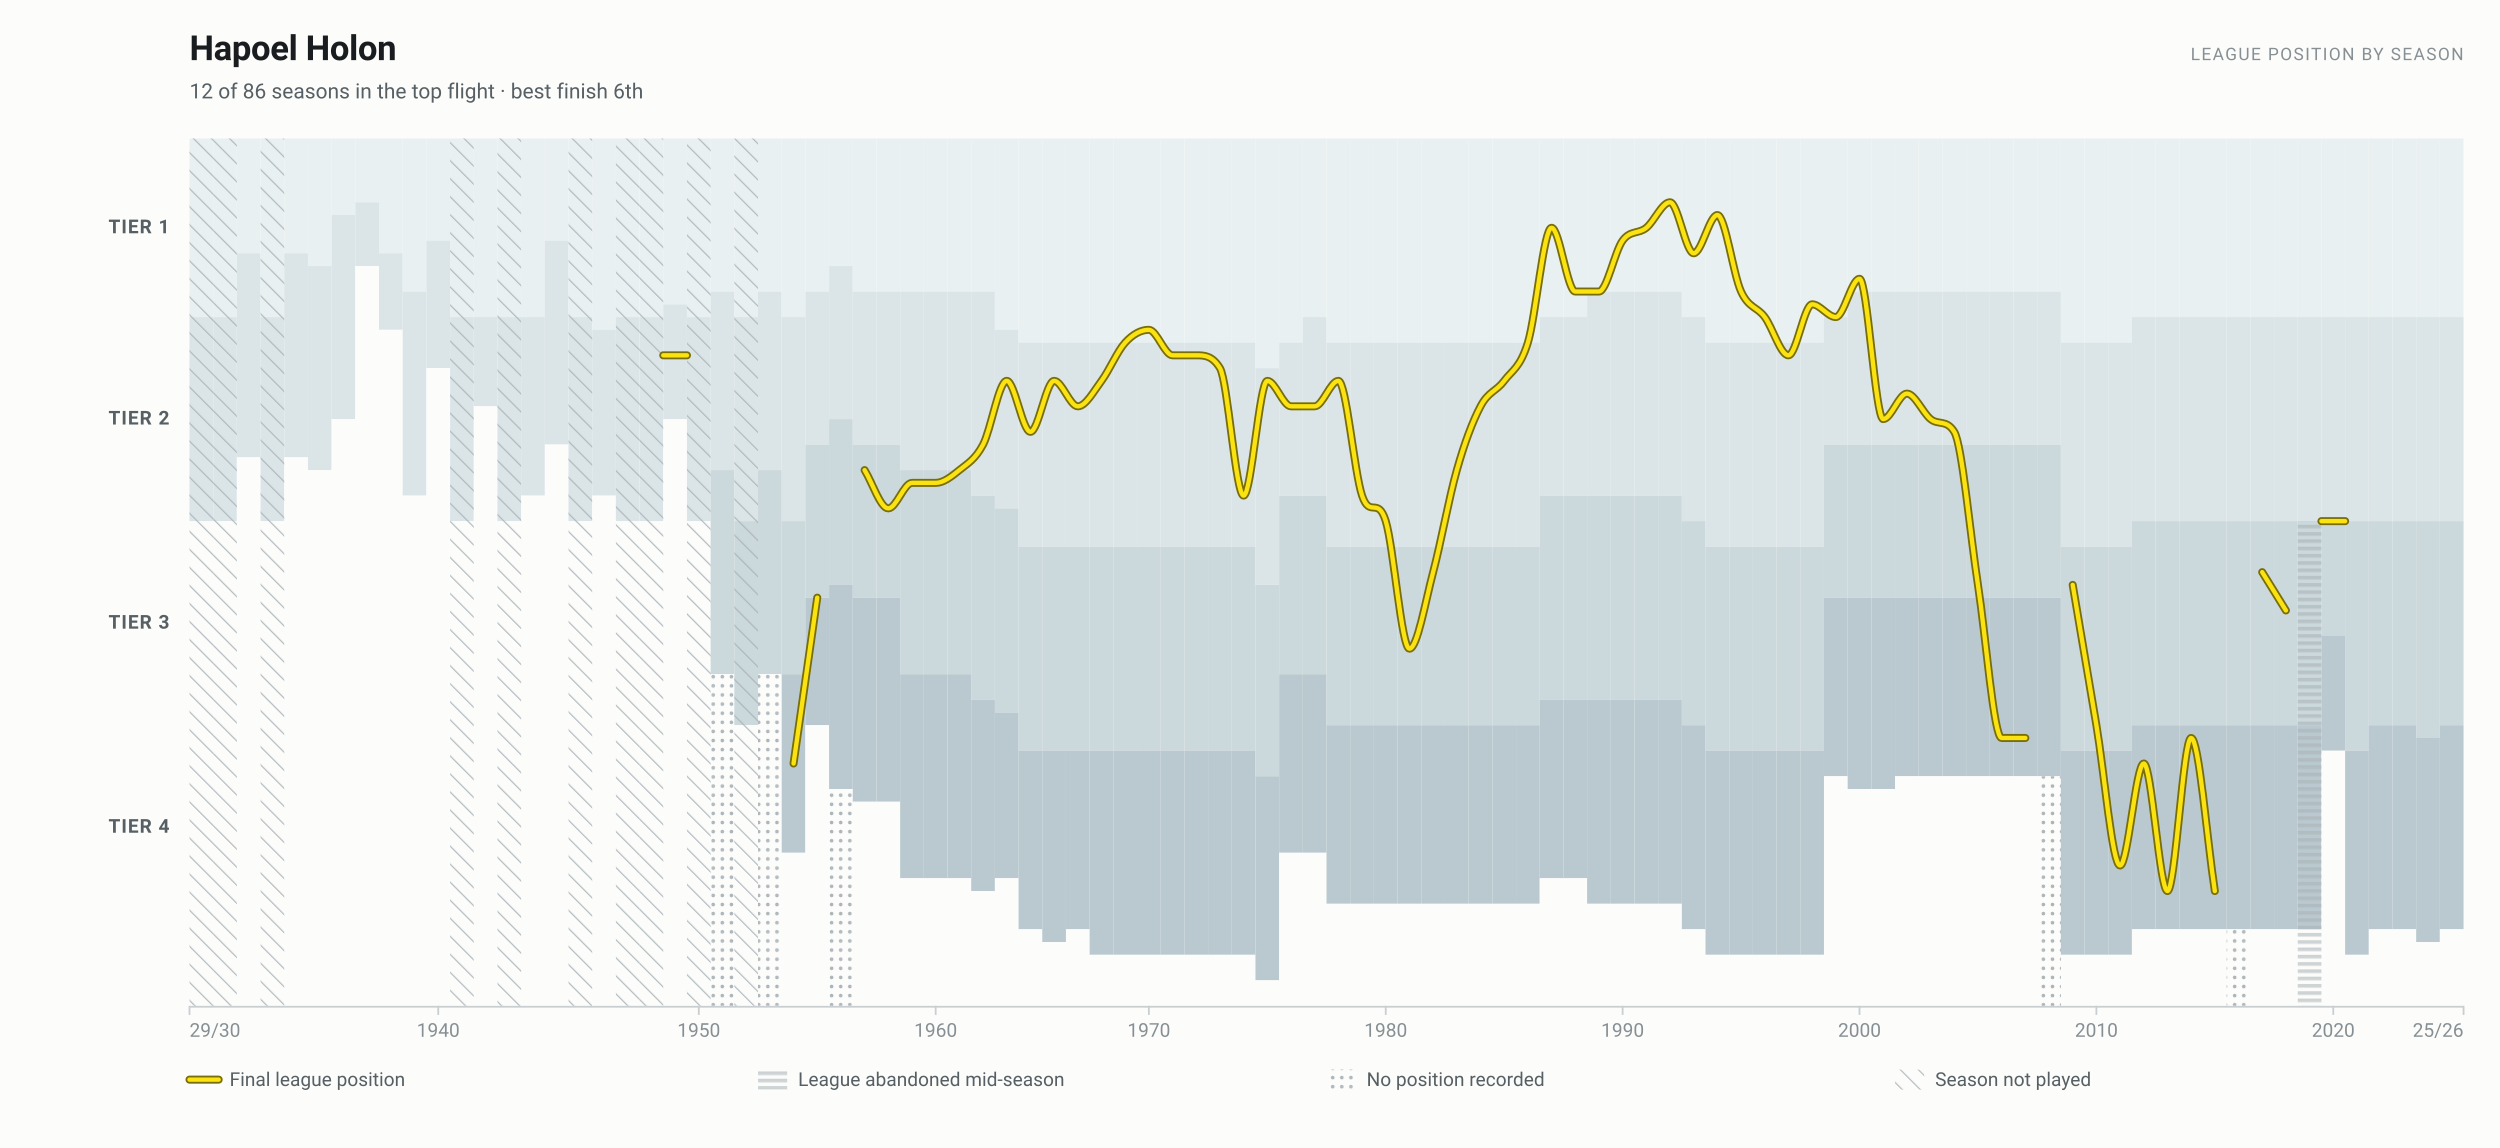
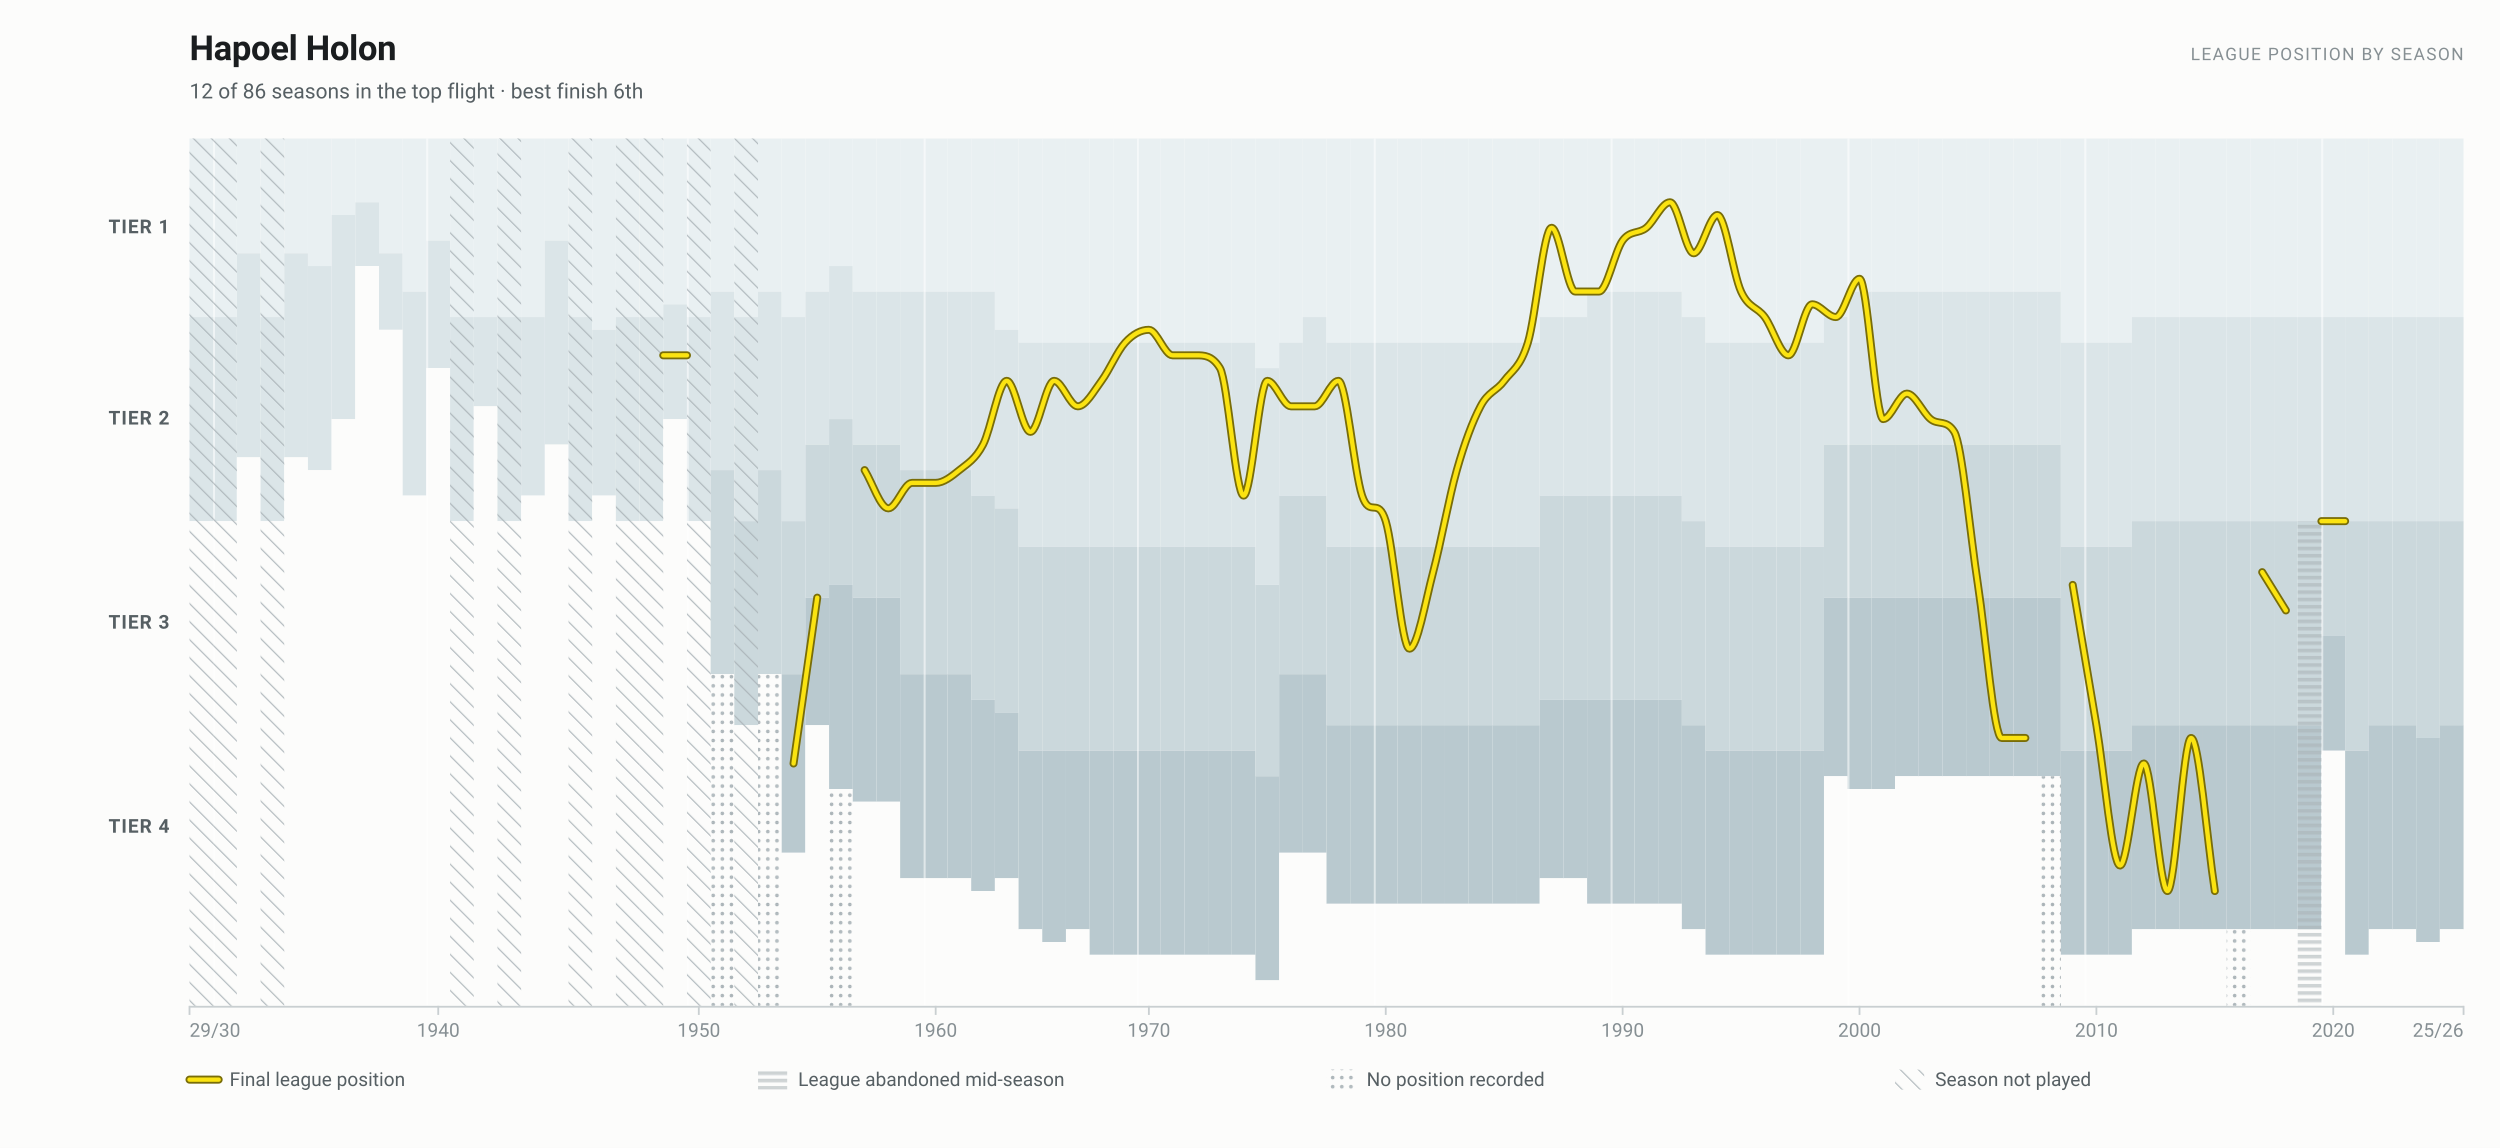
<svg xmlns="http://www.w3.org/2000/svg" width="1372" height="630" viewBox="0 0 1372 630" font-family="ui-sans-serif, -apple-system, 'Segoe UI', Roboto, 'DejaVu Sans', 'Liberation Sans', sans-serif" role="img" aria-label="Hapoel Holon, 1929/1930 – 2025/2026">
  <style>
  .bg{fill:#FCFCFB} .ink{fill:#1A1D1F} .ink2{fill:#565F63}
  .ink3{fill:#868F93} .rule{stroke:#C9CFD1}
  .line,.casing{fill:none;stroke-linecap:round;stroke-linejoin:round}
  .casing{stroke:#796D08;stroke-width:4.4}
  .line{stroke:#FBE311;stroke-width:2.4}
  .champ{fill:#A06A0A}
+   .grid{stroke:#FFFFFF;stroke-opacity:0.55;stroke-width:1;fill:none}
</style>
  <defs>
    <pattern id="notplayed" width="7" height="7" patternUnits="userSpaceOnUse" patternTransform="rotate(-45)">
      <line x1="0" y1="0" x2="0" y2="7" stroke="#A9B2B6" stroke-width="1.4" />
    </pattern>
    <pattern id="uncovered" width="5" height="5" patternUnits="userSpaceOnUse">
      <circle cx="1.4" cy="1.4" r="1" fill="#A9B2B6" />
    </pattern>
    <pattern id="stopped" width="4" height="4" patternUnits="userSpaceOnUse">
      <rect width="4" height="2" fill="#A9B2B6" fill-opacity=".55" />
    </pattern>
    <pattern id="notier" width="4" height="4" patternUnits="userSpaceOnUse">
      <rect width="4" height="4" fill="#FCFCFB" />
    </pattern>
  </defs>
  <rect class="bg" width="1372" height="630" />
  <rect x="104" y="76" width="13" height="98" fill="#E9F0F2" />
  <rect x="104" y="174" width="13" height="112" fill="#DBE5E8" />
  <rect x="104" y="286" width="13" height="266" fill="url(#notier)" />
  <rect x="117" y="76" width="13" height="98" fill="#E9F0F2" />
  <rect x="117" y="174" width="13" height="112" fill="#DBE5E8" />
  <rect x="117" y="286" width="13" height="266" fill="url(#notier)" />
  <rect x="130" y="76" width="13" height="63" fill="#E9F0F2" />
  <rect x="130" y="139" width="13" height="112" fill="#DBE5E8" />
  <rect x="130" y="251" width="13" height="301" fill="url(#notier)" />
  <rect x="143" y="76" width="13" height="98" fill="#E9F0F2" />
  <rect x="143" y="174" width="13" height="112" fill="#DBE5E8" />
  <rect x="143" y="286" width="13" height="266" fill="url(#notier)" />
  <rect x="156" y="76" width="13" height="63" fill="#E9F0F2" />
  <rect x="156" y="139" width="13" height="112" fill="#DBE5E8" />
  <rect x="156" y="251" width="13" height="301" fill="url(#notier)" />
  <rect x="169" y="76" width="13" height="70" fill="#E9F0F2" />
  <rect x="169" y="146" width="13" height="112" fill="#DBE5E8" />
  <rect x="169" y="258" width="13" height="294" fill="url(#notier)" />
  <rect x="182" y="76" width="13" height="42" fill="#E9F0F2" />
  <rect x="182" y="118" width="13" height="112" fill="#DBE5E8" />
  <rect x="182" y="230" width="13" height="322" fill="url(#notier)" />
  <rect x="195" y="76" width="13" height="35" fill="#E9F0F2" />
  <rect x="195" y="111" width="13" height="35" fill="#DBE5E8" />
  <rect x="195" y="146" width="13" height="406" fill="url(#notier)" />
  <rect x="208" y="76" width="13" height="63" fill="#E9F0F2" />
  <rect x="208" y="139" width="13" height="42" fill="#DBE5E8" />
  <rect x="208" y="181" width="13" height="371" fill="url(#notier)" />
  <rect x="221" y="76" width="13" height="84" fill="#E9F0F2" />
  <rect x="221" y="160" width="13" height="112" fill="#DBE5E8" />
  <rect x="221" y="272" width="13" height="280" fill="url(#notier)" />
  <rect x="234" y="76" width="13" height="56" fill="#E9F0F2" />
  <rect x="234" y="132" width="13" height="70" fill="#DBE5E8" />
  <rect x="234" y="202" width="13" height="350" fill="url(#notier)" />
  <rect x="247" y="76" width="13" height="98" fill="#E9F0F2" />
  <rect x="247" y="174" width="13" height="112" fill="#DBE5E8" />
  <rect x="247" y="286" width="13" height="266" fill="url(#notier)" />
  <rect x="260" y="76" width="13" height="98" fill="#E9F0F2" />
  <rect x="260" y="174" width="13" height="49" fill="#DBE5E8" />
  <rect x="260" y="223" width="13" height="329" fill="url(#notier)" />
  <rect x="273" y="76" width="13" height="98" fill="#E9F0F2" />
  <rect x="273" y="174" width="13" height="112" fill="#DBE5E8" />
  <rect x="273" y="286" width="13" height="266" fill="url(#notier)" />
  <rect x="286" y="76" width="13" height="98" fill="#E9F0F2" />
  <rect x="286" y="174" width="13" height="98" fill="#DBE5E8" />
  <rect x="286" y="272" width="13" height="280" fill="url(#notier)" />
  <rect x="299" y="76" width="13" height="56" fill="#E9F0F2" />
  <rect x="299" y="132" width="13" height="112" fill="#DBE5E8" />
  <rect x="299" y="244" width="13" height="308" fill="url(#notier)" />
  <rect x="312" y="76" width="13" height="98" fill="#E9F0F2" />
  <rect x="312" y="174" width="13" height="112" fill="#DBE5E8" />
  <rect x="312" y="286" width="13" height="266" fill="url(#notier)" />
  <rect x="325" y="76" width="13" height="105" fill="#E9F0F2" />
  <rect x="325" y="181" width="13" height="91" fill="#DBE5E8" />
  <rect x="325" y="272" width="13" height="280" fill="url(#notier)" />
  <rect x="338" y="76" width="13" height="98" fill="#E9F0F2" />
  <rect x="338" y="174" width="13" height="112" fill="#DBE5E8" />
  <rect x="338" y="286" width="13" height="266" fill="url(#notier)" />
  <rect x="351" y="76" width="13" height="98" fill="#E9F0F2" />
  <rect x="351" y="174" width="13" height="112" fill="#DBE5E8" />
  <rect x="351" y="286" width="13" height="266" fill="url(#notier)" />
  <rect x="364" y="76" width="13" height="91" fill="#E9F0F2" />
  <rect x="364" y="167" width="13" height="63" fill="#DBE5E8" />
  <rect x="364" y="230" width="13" height="322" fill="url(#notier)" />
  <rect x="377" y="76" width="13" height="98" fill="#E9F0F2" />
  <rect x="377" y="174" width="13" height="112" fill="#DBE5E8" />
  <rect x="377" y="286" width="13" height="266" fill="url(#notier)" />
  <rect x="390" y="76" width="13" height="84" fill="#E9F0F2" />
  <rect x="390" y="160" width="13" height="98" fill="#DBE5E8" />
  <rect x="390" y="258" width="13" height="112" fill="#CBD8DC" />
  <rect x="390" y="370" width="13" height="182" fill="url(#notier)" />
  <rect x="403" y="76" width="13" height="98" fill="#E9F0F2" />
  <rect x="403" y="174" width="13" height="112" fill="#DBE5E8" />
  <rect x="403" y="286" width="13" height="112" fill="#CBD8DC" />
  <rect x="403" y="398" width="13" height="154" fill="url(#notier)" />
  <rect x="416" y="76" width="13" height="84" fill="#E9F0F2" />
  <rect x="416" y="160" width="13" height="98" fill="#DBE5E8" />
  <rect x="416" y="258" width="13" height="112" fill="#CBD8DC" />
  <rect x="416" y="370" width="13" height="182" fill="url(#notier)" />
  <rect x="429" y="76" width="13" height="98" fill="#E9F0F2" />
  <rect x="429" y="174" width="13" height="112" fill="#DBE5E8" />
  <rect x="429" y="286" width="13" height="84" fill="#CBD8DC" />
  <rect x="429" y="370" width="13" height="98" fill="#B9C9CF" />
  <rect x="429" y="468" width="13" height="84" fill="url(#notier)" />
  <rect x="442" y="76" width="13" height="84" fill="#E9F0F2" />
  <rect x="442" y="160" width="13" height="84" fill="#DBE5E8" />
  <rect x="442" y="244" width="13" height="84" fill="#CBD8DC" />
  <rect x="442" y="328" width="13" height="70" fill="#B9C9CF" />
  <rect x="442" y="398" width="13" height="154" fill="url(#notier)" />
  <rect x="455" y="76" width="13" height="70" fill="#E9F0F2" />
  <rect x="455" y="146" width="13" height="84" fill="#DBE5E8" />
  <rect x="455" y="230" width="13" height="91" fill="#CBD8DC" />
  <rect x="455" y="321" width="13" height="112" fill="#B9C9CF" />
  <rect x="455" y="433" width="13" height="119" fill="url(#notier)" />
  <rect x="468" y="76" width="13" height="84" fill="#E9F0F2" />
  <rect x="468" y="160" width="13" height="84" fill="#DBE5E8" />
  <rect x="468" y="244" width="13" height="84" fill="#CBD8DC" />
  <rect x="468" y="328" width="13" height="112" fill="#B9C9CF" />
  <rect x="468" y="440" width="13" height="112" fill="url(#notier)" />
  <rect x="481" y="76" width="13" height="84" fill="#E9F0F2" />
  <rect x="481" y="160" width="13" height="84" fill="#DBE5E8" />
  <rect x="481" y="244" width="13" height="84" fill="#CBD8DC" />
  <rect x="481" y="328" width="13" height="112" fill="#B9C9CF" />
  <rect x="481" y="440" width="13" height="112" fill="url(#notier)" />
  <rect x="494" y="76" width="13" height="84" fill="#E9F0F2" />
  <rect x="494" y="160" width="13" height="98" fill="#DBE5E8" />
  <rect x="494" y="258" width="13" height="112" fill="#CBD8DC" />
  <rect x="494" y="370" width="13" height="112" fill="#B9C9CF" />
  <rect x="494" y="482" width="13" height="70" fill="url(#notier)" />
  <rect x="507" y="76" width="13" height="84" fill="#E9F0F2" />
  <rect x="507" y="160" width="13" height="98" fill="#DBE5E8" />
  <rect x="507" y="258" width="13" height="112" fill="#CBD8DC" />
  <rect x="507" y="370" width="13" height="112" fill="#B9C9CF" />
  <rect x="507" y="482" width="13" height="70" fill="url(#notier)" />
  <rect x="520" y="76" width="13" height="84" fill="#E9F0F2" />
  <rect x="520" y="160" width="13" height="98" fill="#DBE5E8" />
  <rect x="520" y="258" width="13" height="112" fill="#CBD8DC" />
  <rect x="520" y="370" width="13" height="112" fill="#B9C9CF" />
  <rect x="520" y="482" width="13" height="70" fill="url(#notier)" />
  <rect x="533" y="76" width="13" height="84" fill="#E9F0F2" />
  <rect x="533" y="160" width="13" height="112" fill="#DBE5E8" />
  <rect x="533" y="272" width="13" height="112" fill="#CBD8DC" />
  <rect x="533" y="384" width="13" height="105" fill="#B9C9CF" />
  <rect x="533" y="489" width="13" height="63" fill="url(#notier)" />
  <rect x="546" y="76" width="13" height="105" fill="#E9F0F2" />
  <rect x="546" y="181" width="13" height="98" fill="#DBE5E8" />
  <rect x="546" y="279" width="13" height="112" fill="#CBD8DC" />
  <rect x="546" y="391" width="13" height="91" fill="#B9C9CF" />
  <rect x="546" y="482" width="13" height="70" fill="url(#notier)" />
  <rect x="559" y="76" width="13" height="112" fill="#E9F0F2" />
  <rect x="559" y="188" width="13" height="112" fill="#DBE5E8" />
  <rect x="559" y="300" width="13" height="112" fill="#CBD8DC" />
  <rect x="559" y="412" width="13" height="98" fill="#B9C9CF" />
  <rect x="559" y="510" width="13" height="42" fill="url(#notier)" />
  <rect x="572" y="76" width="13" height="112" fill="#E9F0F2" />
  <rect x="572" y="188" width="13" height="112" fill="#DBE5E8" />
  <rect x="572" y="300" width="13" height="112" fill="#CBD8DC" />
  <rect x="572" y="412" width="13" height="105" fill="#B9C9CF" />
  <rect x="572" y="517" width="13" height="35" fill="url(#notier)" />
  <rect x="585" y="76" width="13" height="112" fill="#E9F0F2" />
  <rect x="585" y="188" width="13" height="112" fill="#DBE5E8" />
  <rect x="585" y="300" width="13" height="112" fill="#CBD8DC" />
  <rect x="585" y="412" width="13" height="98" fill="#B9C9CF" />
  <rect x="585" y="510" width="13" height="42" fill="url(#notier)" />
  <rect x="598" y="76" width="13" height="112" fill="#E9F0F2" />
  <rect x="598" y="188" width="13" height="112" fill="#DBE5E8" />
  <rect x="598" y="300" width="13" height="112" fill="#CBD8DC" />
  <rect x="598" y="412" width="13" height="112" fill="#B9C9CF" />
  <rect x="598" y="524" width="13" height="28" fill="url(#notier)" />
  <rect x="611" y="76" width="13" height="112" fill="#E9F0F2" />
  <rect x="611" y="188" width="13" height="112" fill="#DBE5E8" />
  <rect x="611" y="300" width="13" height="112" fill="#CBD8DC" />
  <rect x="611" y="412" width="13" height="112" fill="#B9C9CF" />
  <rect x="611" y="524" width="13" height="28" fill="url(#notier)" />
  <rect x="624" y="76" width="13" height="112" fill="#E9F0F2" />
  <rect x="624" y="188" width="13" height="112" fill="#DBE5E8" />
  <rect x="624" y="300" width="13" height="112" fill="#CBD8DC" />
  <rect x="624" y="412" width="13" height="112" fill="#B9C9CF" />
  <rect x="624" y="524" width="13" height="28" fill="url(#notier)" />
  <rect x="637" y="76" width="13" height="112" fill="#E9F0F2" />
  <rect x="637" y="188" width="13" height="112" fill="#DBE5E8" />
  <rect x="637" y="300" width="13" height="112" fill="#CBD8DC" />
  <rect x="637" y="412" width="13" height="112" fill="#B9C9CF" />
  <rect x="637" y="524" width="13" height="28" fill="url(#notier)" />
  <rect x="650" y="76" width="13" height="112" fill="#E9F0F2" />
  <rect x="650" y="188" width="13" height="112" fill="#DBE5E8" />
  <rect x="650" y="300" width="13" height="112" fill="#CBD8DC" />
  <rect x="650" y="412" width="13" height="112" fill="#B9C9CF" />
  <rect x="650" y="524" width="13" height="28" fill="url(#notier)" />
  <rect x="663" y="76" width="13" height="112" fill="#E9F0F2" />
  <rect x="663" y="188" width="13" height="112" fill="#DBE5E8" />
  <rect x="663" y="300" width="13" height="112" fill="#CBD8DC" />
  <rect x="663" y="412" width="13" height="112" fill="#B9C9CF" />
  <rect x="663" y="524" width="13" height="28" fill="url(#notier)" />
  <rect x="676" y="76" width="13" height="112" fill="#E9F0F2" />
  <rect x="676" y="188" width="13" height="112" fill="#DBE5E8" />
  <rect x="676" y="300" width="13" height="112" fill="#CBD8DC" />
  <rect x="676" y="412" width="13" height="112" fill="#B9C9CF" />
  <rect x="676" y="524" width="13" height="28" fill="url(#notier)" />
  <rect x="689" y="76" width="13" height="126" fill="#E9F0F2" />
  <rect x="689" y="202" width="13" height="119" fill="#DBE5E8" />
  <rect x="689" y="321" width="13" height="105" fill="#CBD8DC" />
  <rect x="689" y="426" width="13" height="112" fill="#B9C9CF" />
  <rect x="689" y="538" width="13" height="14" fill="url(#notier)" />
  <rect x="702" y="76" width="13" height="112" fill="#E9F0F2" />
  <rect x="702" y="188" width="13" height="84" fill="#DBE5E8" />
  <rect x="702" y="272" width="13" height="98" fill="#CBD8DC" />
  <rect x="702" y="370" width="13" height="98" fill="#B9C9CF" />
  <rect x="702" y="468" width="13" height="84" fill="url(#notier)" />
  <rect x="715" y="76" width="13" height="98" fill="#E9F0F2" />
  <rect x="715" y="174" width="13" height="98" fill="#DBE5E8" />
  <rect x="715" y="272" width="13" height="98" fill="#CBD8DC" />
  <rect x="715" y="370" width="13" height="98" fill="#B9C9CF" />
  <rect x="715" y="468" width="13" height="84" fill="url(#notier)" />
  <rect x="728" y="76" width="13" height="112" fill="#E9F0F2" />
  <rect x="728" y="188" width="13" height="112" fill="#DBE5E8" />
  <rect x="728" y="300" width="13" height="98" fill="#CBD8DC" />
  <rect x="728" y="398" width="13" height="98" fill="#B9C9CF" />
  <rect x="728" y="496" width="13" height="56" fill="url(#notier)" />
  <rect x="741" y="76" width="13" height="112" fill="#E9F0F2" />
  <rect x="741" y="188" width="13" height="112" fill="#DBE5E8" />
  <rect x="741" y="300" width="13" height="98" fill="#CBD8DC" />
  <rect x="741" y="398" width="13" height="98" fill="#B9C9CF" />
  <rect x="741" y="496" width="13" height="56" fill="url(#notier)" />
  <rect x="754" y="76" width="13" height="112" fill="#E9F0F2" />
  <rect x="754" y="188" width="13" height="112" fill="#DBE5E8" />
  <rect x="754" y="300" width="13" height="98" fill="#CBD8DC" />
  <rect x="754" y="398" width="13" height="98" fill="#B9C9CF" />
  <rect x="754" y="496" width="13" height="56" fill="url(#notier)" />
  <rect x="767" y="76" width="13" height="112" fill="#E9F0F2" />
  <rect x="767" y="188" width="13" height="112" fill="#DBE5E8" />
  <rect x="767" y="300" width="13" height="98" fill="#CBD8DC" />
  <rect x="767" y="398" width="13" height="98" fill="#B9C9CF" />
  <rect x="767" y="496" width="13" height="56" fill="url(#notier)" />
  <rect x="780" y="76" width="13" height="112" fill="#E9F0F2" />
  <rect x="780" y="188" width="13" height="112" fill="#DBE5E8" />
  <rect x="780" y="300" width="13" height="98" fill="#CBD8DC" />
  <rect x="780" y="398" width="13" height="98" fill="#B9C9CF" />
  <rect x="780" y="496" width="13" height="56" fill="url(#notier)" />
  <rect x="793" y="76" width="13" height="112" fill="#E9F0F2" />
  <rect x="793" y="188" width="13" height="112" fill="#DBE5E8" />
  <rect x="793" y="300" width="13" height="98" fill="#CBD8DC" />
  <rect x="793" y="398" width="13" height="98" fill="#B9C9CF" />
  <rect x="793" y="496" width="13" height="56" fill="url(#notier)" />
  <rect x="806" y="76" width="13" height="112" fill="#E9F0F2" />
  <rect x="806" y="188" width="13" height="112" fill="#DBE5E8" />
  <rect x="806" y="300" width="13" height="98" fill="#CBD8DC" />
  <rect x="806" y="398" width="13" height="98" fill="#B9C9CF" />
  <rect x="806" y="496" width="13" height="56" fill="url(#notier)" />
  <rect x="819" y="76" width="13" height="112" fill="#E9F0F2" />
  <rect x="819" y="188" width="13" height="112" fill="#DBE5E8" />
  <rect x="819" y="300" width="13" height="98" fill="#CBD8DC" />
  <rect x="819" y="398" width="13" height="98" fill="#B9C9CF" />
  <rect x="819" y="496" width="13" height="56" fill="url(#notier)" />
  <rect x="832" y="76" width="13" height="112" fill="#E9F0F2" />
  <rect x="832" y="188" width="13" height="112" fill="#DBE5E8" />
  <rect x="832" y="300" width="13" height="98" fill="#CBD8DC" />
  <rect x="832" y="398" width="13" height="98" fill="#B9C9CF" />
  <rect x="832" y="496" width="13" height="56" fill="url(#notier)" />
  <rect x="845" y="76" width="13" height="98" fill="#E9F0F2" />
  <rect x="845" y="174" width="13" height="98" fill="#DBE5E8" />
  <rect x="845" y="272" width="13" height="112" fill="#CBD8DC" />
  <rect x="845" y="384" width="13" height="98" fill="#B9C9CF" />
  <rect x="845" y="482" width="13" height="70" fill="url(#notier)" />
  <rect x="858" y="76" width="13" height="98" fill="#E9F0F2" />
  <rect x="858" y="174" width="13" height="98" fill="#DBE5E8" />
  <rect x="858" y="272" width="13" height="112" fill="#CBD8DC" />
  <rect x="858" y="384" width="13" height="98" fill="#B9C9CF" />
  <rect x="858" y="482" width="13" height="70" fill="url(#notier)" />
  <rect x="871" y="76" width="13" height="84" fill="#E9F0F2" />
  <rect x="871" y="160" width="13" height="112" fill="#DBE5E8" />
  <rect x="871" y="272" width="13" height="112" fill="#CBD8DC" />
  <rect x="871" y="384" width="13" height="112" fill="#B9C9CF" />
  <rect x="871" y="496" width="13" height="56" fill="url(#notier)" />
  <rect x="884" y="76" width="13" height="84" fill="#E9F0F2" />
  <rect x="884" y="160" width="13" height="112" fill="#DBE5E8" />
  <rect x="884" y="272" width="13" height="112" fill="#CBD8DC" />
  <rect x="884" y="384" width="13" height="112" fill="#B9C9CF" />
  <rect x="884" y="496" width="13" height="56" fill="url(#notier)" />
  <rect x="897" y="76" width="13" height="84" fill="#E9F0F2" />
  <rect x="897" y="160" width="13" height="112" fill="#DBE5E8" />
  <rect x="897" y="272" width="13" height="112" fill="#CBD8DC" />
  <rect x="897" y="384" width="13" height="112" fill="#B9C9CF" />
  <rect x="897" y="496" width="13" height="56" fill="url(#notier)" />
  <rect x="910" y="76" width="13" height="84" fill="#E9F0F2" />
  <rect x="910" y="160" width="13" height="112" fill="#DBE5E8" />
  <rect x="910" y="272" width="13" height="112" fill="#CBD8DC" />
  <rect x="910" y="384" width="13" height="112" fill="#B9C9CF" />
  <rect x="910" y="496" width="13" height="56" fill="url(#notier)" />
  <rect x="923" y="76" width="13" height="98" fill="#E9F0F2" />
  <rect x="923" y="174" width="13" height="112" fill="#DBE5E8" />
  <rect x="923" y="286" width="13" height="112" fill="#CBD8DC" />
  <rect x="923" y="398" width="13" height="112" fill="#B9C9CF" />
  <rect x="923" y="510" width="13" height="42" fill="url(#notier)" />
  <rect x="936" y="76" width="13" height="112" fill="#E9F0F2" />
  <rect x="936" y="188" width="13" height="112" fill="#DBE5E8" />
  <rect x="936" y="300" width="13" height="112" fill="#CBD8DC" />
  <rect x="936" y="412" width="13" height="112" fill="#B9C9CF" />
  <rect x="936" y="524" width="13" height="28" fill="url(#notier)" />
  <rect x="949" y="76" width="13" height="112" fill="#E9F0F2" />
  <rect x="949" y="188" width="13" height="112" fill="#DBE5E8" />
  <rect x="949" y="300" width="13" height="112" fill="#CBD8DC" />
  <rect x="949" y="412" width="13" height="112" fill="#B9C9CF" />
  <rect x="949" y="524" width="13" height="28" fill="url(#notier)" />
  <rect x="962" y="76" width="13" height="112" fill="#E9F0F2" />
  <rect x="962" y="188" width="13" height="112" fill="#DBE5E8" />
  <rect x="962" y="300" width="13" height="112" fill="#CBD8DC" />
  <rect x="962" y="412" width="13" height="112" fill="#B9C9CF" />
  <rect x="962" y="524" width="13" height="28" fill="url(#notier)" />
  <rect x="975" y="76" width="13" height="112" fill="#E9F0F2" />
  <rect x="975" y="188" width="13" height="112" fill="#DBE5E8" />
  <rect x="975" y="300" width="13" height="112" fill="#CBD8DC" />
  <rect x="975" y="412" width="13" height="112" fill="#B9C9CF" />
  <rect x="975" y="524" width="13" height="28" fill="url(#notier)" />
  <rect x="988" y="76" width="13" height="112" fill="#E9F0F2" />
  <rect x="988" y="188" width="13" height="112" fill="#DBE5E8" />
  <rect x="988" y="300" width="13" height="112" fill="#CBD8DC" />
  <rect x="988" y="412" width="13" height="112" fill="#B9C9CF" />
  <rect x="988" y="524" width="13" height="28" fill="url(#notier)" />
  <rect x="1001" y="76" width="13" height="98" fill="#E9F0F2" />
  <rect x="1001" y="174" width="13" height="70" fill="#DBE5E8" />
  <rect x="1001" y="244" width="13" height="84" fill="#CBD8DC" />
  <rect x="1001" y="328" width="13" height="98" fill="#B9C9CF" />
  <rect x="1001" y="426" width="13" height="126" fill="url(#notier)" />
  <rect x="1014" y="76" width="13" height="84" fill="#E9F0F2" />
  <rect x="1014" y="160" width="13" height="84" fill="#DBE5E8" />
  <rect x="1014" y="244" width="13" height="84" fill="#CBD8DC" />
  <rect x="1014" y="328" width="13" height="105" fill="#B9C9CF" />
  <rect x="1014" y="433" width="13" height="119" fill="url(#notier)" />
  <rect x="1027" y="76" width="13" height="84" fill="#E9F0F2" />
  <rect x="1027" y="160" width="13" height="84" fill="#DBE5E8" />
  <rect x="1027" y="244" width="13" height="84" fill="#CBD8DC" />
  <rect x="1027" y="328" width="13" height="105" fill="#B9C9CF" />
  <rect x="1027" y="433" width="13" height="119" fill="url(#notier)" />
  <rect x="1040" y="76" width="13" height="84" fill="#E9F0F2" />
  <rect x="1040" y="160" width="13" height="84" fill="#DBE5E8" />
  <rect x="1040" y="244" width="13" height="84" fill="#CBD8DC" />
  <rect x="1040" y="328" width="13" height="98" fill="#B9C9CF" />
  <rect x="1040" y="426" width="13" height="126" fill="url(#notier)" />
  <rect x="1053" y="76" width="13" height="84" fill="#E9F0F2" />
  <rect x="1053" y="160" width="13" height="84" fill="#DBE5E8" />
  <rect x="1053" y="244" width="13" height="84" fill="#CBD8DC" />
  <rect x="1053" y="328" width="13" height="98" fill="#B9C9CF" />
  <rect x="1053" y="426" width="13" height="126" fill="url(#notier)" />
  <rect x="1066" y="76" width="13" height="84" fill="#E9F0F2" />
  <rect x="1066" y="160" width="13" height="84" fill="#DBE5E8" />
  <rect x="1066" y="244" width="13" height="84" fill="#CBD8DC" />
  <rect x="1066" y="328" width="13" height="98" fill="#B9C9CF" />
  <rect x="1066" y="426" width="13" height="126" fill="url(#notier)" />
  <rect x="1079" y="76" width="13" height="84" fill="#E9F0F2" />
  <rect x="1079" y="160" width="13" height="84" fill="#DBE5E8" />
  <rect x="1079" y="244" width="13" height="84" fill="#CBD8DC" />
  <rect x="1079" y="328" width="13" height="98" fill="#B9C9CF" />
  <rect x="1079" y="426" width="13" height="126" fill="url(#notier)" />
  <rect x="1092" y="76" width="13" height="84" fill="#E9F0F2" />
  <rect x="1092" y="160" width="13" height="84" fill="#DBE5E8" />
  <rect x="1092" y="244" width="13" height="84" fill="#CBD8DC" />
  <rect x="1092" y="328" width="13" height="98" fill="#B9C9CF" />
  <rect x="1092" y="426" width="13" height="126" fill="url(#notier)" />
  <rect x="1105" y="76" width="13" height="84" fill="#E9F0F2" />
  <rect x="1105" y="160" width="13" height="84" fill="#DBE5E8" />
  <rect x="1105" y="244" width="13" height="84" fill="#CBD8DC" />
  <rect x="1105" y="328" width="13" height="98" fill="#B9C9CF" />
  <rect x="1105" y="426" width="13" height="126" fill="url(#notier)" />
  <rect x="1118" y="76" width="13" height="84" fill="#E9F0F2" />
  <rect x="1118" y="160" width="13" height="84" fill="#DBE5E8" />
  <rect x="1118" y="244" width="13" height="84" fill="#CBD8DC" />
  <rect x="1118" y="328" width="13" height="98" fill="#B9C9CF" />
  <rect x="1118" y="426" width="13" height="126" fill="url(#notier)" />
  <rect x="1131" y="76" width="13" height="112" fill="#E9F0F2" />
  <rect x="1131" y="188" width="13" height="112" fill="#DBE5E8" />
  <rect x="1131" y="300" width="13" height="112" fill="#CBD8DC" />
  <rect x="1131" y="412" width="13" height="112" fill="#B9C9CF" />
  <rect x="1131" y="524" width="13" height="28" fill="url(#notier)" />
  <rect x="1144" y="76" width="13" height="112" fill="#E9F0F2" />
  <rect x="1144" y="188" width="13" height="112" fill="#DBE5E8" />
  <rect x="1144" y="300" width="13" height="112" fill="#CBD8DC" />
  <rect x="1144" y="412" width="13" height="112" fill="#B9C9CF" />
  <rect x="1144" y="524" width="13" height="28" fill="url(#notier)" />
  <rect x="1157" y="76" width="13" height="112" fill="#E9F0F2" />
  <rect x="1157" y="188" width="13" height="112" fill="#DBE5E8" />
  <rect x="1157" y="300" width="13" height="112" fill="#CBD8DC" />
  <rect x="1157" y="412" width="13" height="112" fill="#B9C9CF" />
  <rect x="1157" y="524" width="13" height="28" fill="url(#notier)" />
  <rect x="1170" y="76" width="13" height="98" fill="#E9F0F2" />
  <rect x="1170" y="174" width="13" height="112" fill="#DBE5E8" />
  <rect x="1170" y="286" width="13" height="112" fill="#CBD8DC" />
  <rect x="1170" y="398" width="13" height="112" fill="#B9C9CF" />
  <rect x="1170" y="510" width="13" height="42" fill="url(#notier)" />
  <rect x="1183" y="76" width="13" height="98" fill="#E9F0F2" />
  <rect x="1183" y="174" width="13" height="112" fill="#DBE5E8" />
  <rect x="1183" y="286" width="13" height="112" fill="#CBD8DC" />
  <rect x="1183" y="398" width="13" height="112" fill="#B9C9CF" />
  <rect x="1183" y="510" width="13" height="42" fill="url(#notier)" />
  <rect x="1196" y="76" width="13" height="98" fill="#E9F0F2" />
  <rect x="1196" y="174" width="13" height="112" fill="#DBE5E8" />
  <rect x="1196" y="286" width="13" height="112" fill="#CBD8DC" />
  <rect x="1196" y="398" width="13" height="112" fill="#B9C9CF" />
  <rect x="1196" y="510" width="13" height="42" fill="url(#notier)" />
  <rect x="1209" y="76" width="13" height="98" fill="#E9F0F2" />
  <rect x="1209" y="174" width="13" height="112" fill="#DBE5E8" />
  <rect x="1209" y="286" width="13" height="112" fill="#CBD8DC" />
  <rect x="1209" y="398" width="13" height="112" fill="#B9C9CF" />
  <rect x="1209" y="510" width="13" height="42" fill="url(#notier)" />
  <rect x="1222" y="76" width="13" height="98" fill="#E9F0F2" />
  <rect x="1222" y="174" width="13" height="112" fill="#DBE5E8" />
  <rect x="1222" y="286" width="13" height="112" fill="#CBD8DC" />
  <rect x="1222" y="398" width="13" height="112" fill="#B9C9CF" />
  <rect x="1222" y="510" width="13" height="42" fill="url(#notier)" />
  <rect x="1235" y="76" width="13" height="98" fill="#E9F0F2" />
  <rect x="1235" y="174" width="13" height="112" fill="#DBE5E8" />
  <rect x="1235" y="286" width="13" height="112" fill="#CBD8DC" />
  <rect x="1235" y="398" width="13" height="112" fill="#B9C9CF" />
  <rect x="1235" y="510" width="13" height="42" fill="url(#notier)" />
  <rect x="1248" y="76" width="13" height="98" fill="#E9F0F2" />
  <rect x="1248" y="174" width="13" height="112" fill="#DBE5E8" />
  <rect x="1248" y="286" width="13" height="112" fill="#CBD8DC" />
  <rect x="1248" y="398" width="13" height="112" fill="#B9C9CF" />
  <rect x="1248" y="510" width="13" height="42" fill="url(#notier)" />
  <rect x="1261" y="76" width="13" height="98" fill="#E9F0F2" />
  <rect x="1261" y="174" width="13" height="112" fill="#DBE5E8" />
  <rect x="1261" y="286" width="13" height="112" fill="#CBD8DC" />
  <rect x="1261" y="398" width="13" height="112" fill="#B9C9CF" />
  <rect x="1261" y="510" width="13" height="42" fill="url(#notier)" />
  <rect x="1274" y="76" width="13" height="98" fill="#E9F0F2" />
  <rect x="1274" y="174" width="13" height="112" fill="#DBE5E8" />
  <rect x="1274" y="286" width="13" height="63" fill="#CBD8DC" />
  <rect x="1274" y="349" width="13" height="63" fill="#B9C9CF" />
  <rect x="1274" y="412" width="13" height="140" fill="url(#notier)" />
  <rect x="1287" y="76" width="13" height="98" fill="#E9F0F2" />
  <rect x="1287" y="174" width="13" height="112" fill="#DBE5E8" />
  <rect x="1287" y="286" width="13" height="126" fill="#CBD8DC" />
  <rect x="1287" y="412" width="13" height="112" fill="#B9C9CF" />
  <rect x="1287" y="524" width="13" height="28" fill="url(#notier)" />
  <rect x="1300" y="76" width="13" height="98" fill="#E9F0F2" />
  <rect x="1300" y="174" width="13" height="112" fill="#DBE5E8" />
  <rect x="1300" y="286" width="13" height="112" fill="#CBD8DC" />
  <rect x="1300" y="398" width="13" height="112" fill="#B9C9CF" />
  <rect x="1300" y="510" width="13" height="42" fill="url(#notier)" />
  <rect x="1313" y="76" width="13" height="98" fill="#E9F0F2" />
  <rect x="1313" y="174" width="13" height="112" fill="#DBE5E8" />
  <rect x="1313" y="286" width="13" height="112" fill="#CBD8DC" />
  <rect x="1313" y="398" width="13" height="112" fill="#B9C9CF" />
  <rect x="1313" y="510" width="13" height="42" fill="url(#notier)" />
  <rect x="1326" y="76" width="13" height="98" fill="#E9F0F2" />
  <rect x="1326" y="174" width="13" height="112" fill="#DBE5E8" />
  <rect x="1326" y="286" width="13" height="119" fill="#CBD8DC" />
  <rect x="1326" y="405" width="13" height="112" fill="#B9C9CF" />
  <rect x="1326" y="517" width="13" height="35" fill="url(#notier)" />
  <rect x="1339" y="76" width="13" height="98" fill="#E9F0F2" />
  <rect x="1339" y="174" width="13" height="112" fill="#DBE5E8" />
  <rect x="1339" y="286" width="13" height="112" fill="#CBD8DC" />
  <rect x="1339" y="398" width="13" height="112" fill="#B9C9CF" />
  <rect x="1339" y="510" width="13" height="42" fill="url(#notier)" />
+   <path class="grid" d="M117.5 76V552" />
+   <path class="grid" d="M234.5 76V552" />
+   <path class="grid" d="M377.5 76V552" />
+   <path class="grid" d="M507.5 76V552" />
+   <path class="grid" d="M624.5 76V552" />
+   <path class="grid" d="M754.5 76V552" />
+   <path class="grid" d="M884.5 76V552" />
+   <path class="grid" d="M1014.5 76V552" />
+   <path class="grid" d="M1144.5 76V552" />
+   <path class="grid" d="M1274.5 76V552" />
  <rect x="104" y="76" width="13" height="476" fill="url(#notplayed)" fill-opacity=".8" />
  <rect x="117" y="76" width="13" height="476" fill="url(#notplayed)" fill-opacity=".8" />
  <rect x="143" y="76" width="13" height="476" fill="url(#notplayed)" fill-opacity=".8" />
  <rect x="247" y="76" width="13" height="476" fill="url(#notplayed)" fill-opacity=".8" />
  <rect x="273" y="76" width="13" height="476" fill="url(#notplayed)" fill-opacity=".8" />
  <rect x="312" y="76" width="13" height="476" fill="url(#notplayed)" fill-opacity=".8" />
  <rect x="338" y="76" width="13" height="476" fill="url(#notplayed)" fill-opacity=".8" />
  <rect x="351" y="76" width="13" height="476" fill="url(#notplayed)" fill-opacity=".8" />
  <rect x="377" y="76" width="13" height="476" fill="url(#notplayed)" fill-opacity=".8" />
  <rect x="390" y="370" width="13" height="182" fill="url(#uncovered)" />
  <rect x="403" y="76" width="13" height="476" fill="url(#notplayed)" fill-opacity=".8" />
  <rect x="416" y="370" width="13" height="182" fill="url(#uncovered)" />
  <rect x="455" y="433" width="13" height="119" fill="url(#uncovered)" />
  <rect x="1118" y="426" width="13" height="126" fill="url(#uncovered)" />
  <rect x="1222" y="510" width="13" height="42" fill="url(#uncovered)" />
  <rect x="1261" y="286" width="13" height="266" fill="url(#stopped)" />
  <path class="casing" d="M364.0 195.0H377.0" />
  <path class="casing" d="M435.5 419.0 C439.8 388.7 444.2 358.3 448.5 328.0" />
  <path class="casing" d="M474.5 258.0 C478.8 265.0 483.2 279.0 487.5 279.0 C491.8 279.0 496.2 265.0 500.5 265.0 C504.8 265.0 509.2 265.0 513.5 265.0 C517.8 265.0 522.2 261.5 526.5 258.0 C530.8 254.5 535.2 252.2 539.5 244.0 C543.8 235.8 548.2 209.0 552.5 209.0 C556.8 209.0 561.2 237.0 565.5 237.0 C569.8 237.0 574.2 209.0 578.5 209.0 C582.8 209.0 587.2 223.0 591.5 223.0 C595.8 223.0 600.2 214.8 604.5 209.0 C608.8 203.2 613.2 192.7 617.5 188.0 C621.8 183.3 626.2 181.0 630.5 181.0 C634.8 181.0 639.2 195.0 643.5 195.0 C647.8 195.0 652.2 195.0 656.5 195.0 C660.8 195.0 665.2 195.0 669.5 202.0 C673.8 209.0 678.2 272.0 682.5 272.0 C686.8 272.0 691.2 209.0 695.5 209.0 C699.8 209.0 704.2 223.0 708.5 223.0 C712.8 223.0 717.2 223.0 721.5 223.0 C725.8 223.0 730.2 209.0 734.5 209.0 C738.8 209.0 743.2 259.2 747.5 272.0 C751.8 284.8 756.2 272.0 760.5 286.0 C764.8 300.0 769.2 356.0 773.5 356.0 C777.8 356.0 782.2 330.3 786.5 314.0 C790.8 297.7 795.2 273.2 799.5 258.0 C803.8 242.8 808.2 231.2 812.5 223.0 C816.8 214.8 821.2 214.8 825.5 209.0 C829.8 203.2 834.2 202.0 838.5 188.0 C842.8 174.0 847.2 125.0 851.5 125.0 C855.8 125.0 860.2 160.0 864.5 160.0 C868.8 160.0 873.2 160.0 877.5 160.0 C881.8 160.0 886.2 137.8 890.5 132.0 C894.8 126.2 899.2 128.5 903.5 125.0 C907.8 121.5 912.2 111.0 916.5 111.0 C920.8 111.0 925.2 139.0 929.5 139.0 C933.8 139.0 938.2 118.0 942.5 118.0 C946.8 118.0 951.2 150.7 955.5 160.0 C959.8 169.3 964.2 168.2 968.5 174.0 C972.8 179.8 977.2 195.0 981.5 195.0 C985.8 195.0 990.2 167.0 994.5 167.0 C998.8 167.0 1003.2 174.0 1007.5 174.0 C1011.8 174.0 1016.2 153.0 1020.5 153.0 C1024.8 153.0 1029.2 230.0 1033.5 230.0 C1037.8 230.0 1042.2 216.0 1046.5 216.0 C1050.8 216.0 1055.2 226.5 1059.5 230.0 C1063.8 233.5 1068.2 230.0 1072.5 237.0 C1076.8 244.0 1081.2 293.0 1085.5 321.0 C1089.8 349.0 1094.2 405.0 1098.5 405.0 C1102.8 405.0 1107.2 405.0 1111.5 405.0" />
  <path class="casing" d="M1137.5 321.0 C1141.8 346.7 1146.2 372.3 1150.5 398.0 C1154.8 423.7 1159.2 475.0 1163.5 475.0 C1167.8 475.0 1172.2 419.0 1176.5 419.0 C1180.8 419.0 1185.2 489.0 1189.5 489.0 C1193.8 489.0 1198.2 405.0 1202.5 405.0 C1206.8 405.0 1211.2 461.0 1215.5 489.0" />
  <path class="casing" d="M1241.5 314.0 C1245.8 321.0 1250.2 328.0 1254.5 335.0" />
  <path class="casing" d="M1274.0 286.0H1287.0" />
  <path class="line" d="M364.0 195.0H377.0" />
  <path class="line" d="M435.5 419.0 C439.8 388.7 444.2 358.3 448.5 328.0" />
  <path class="line" d="M474.5 258.0 C478.8 265.0 483.2 279.0 487.5 279.0 C491.8 279.0 496.2 265.0 500.5 265.0 C504.8 265.0 509.2 265.0 513.5 265.0 C517.8 265.0 522.2 261.5 526.5 258.0 C530.8 254.5 535.2 252.2 539.5 244.0 C543.8 235.8 548.2 209.0 552.5 209.0 C556.8 209.0 561.2 237.0 565.5 237.0 C569.8 237.0 574.2 209.0 578.5 209.0 C582.8 209.0 587.2 223.0 591.5 223.0 C595.8 223.0 600.2 214.8 604.5 209.0 C608.8 203.2 613.2 192.7 617.5 188.0 C621.8 183.3 626.2 181.0 630.5 181.0 C634.8 181.0 639.2 195.0 643.5 195.0 C647.8 195.0 652.2 195.0 656.5 195.0 C660.8 195.0 665.2 195.0 669.5 202.0 C673.8 209.0 678.2 272.0 682.5 272.0 C686.8 272.0 691.2 209.0 695.5 209.0 C699.8 209.0 704.2 223.0 708.5 223.0 C712.8 223.0 717.2 223.0 721.5 223.0 C725.8 223.0 730.2 209.0 734.5 209.0 C738.8 209.0 743.2 259.2 747.5 272.0 C751.8 284.8 756.2 272.0 760.5 286.0 C764.8 300.0 769.2 356.0 773.5 356.0 C777.8 356.0 782.2 330.3 786.5 314.0 C790.8 297.7 795.2 273.2 799.5 258.0 C803.8 242.8 808.2 231.2 812.5 223.0 C816.8 214.8 821.2 214.8 825.5 209.0 C829.8 203.2 834.2 202.0 838.5 188.0 C842.8 174.0 847.2 125.0 851.5 125.0 C855.8 125.0 860.2 160.0 864.5 160.0 C868.8 160.0 873.2 160.0 877.5 160.0 C881.8 160.0 886.2 137.8 890.5 132.0 C894.8 126.2 899.2 128.5 903.5 125.0 C907.8 121.5 912.2 111.0 916.5 111.0 C920.8 111.0 925.2 139.0 929.5 139.0 C933.8 139.0 938.2 118.0 942.5 118.0 C946.8 118.0 951.2 150.7 955.5 160.0 C959.8 169.3 964.2 168.2 968.5 174.0 C972.8 179.8 977.2 195.0 981.5 195.0 C985.8 195.0 990.2 167.0 994.5 167.0 C998.8 167.0 1003.2 174.0 1007.5 174.0 C1011.8 174.0 1016.2 153.0 1020.5 153.0 C1024.8 153.0 1029.2 230.0 1033.5 230.0 C1037.8 230.0 1042.2 216.0 1046.5 216.0 C1050.8 216.0 1055.2 226.5 1059.5 230.0 C1063.8 233.5 1068.2 230.0 1072.5 237.0 C1076.8 244.0 1081.2 293.0 1085.5 321.0 C1089.8 349.0 1094.2 405.0 1098.5 405.0 C1102.8 405.0 1107.2 405.0 1111.5 405.0" />
  <path class="line" d="M1137.5 321.0 C1141.8 346.7 1146.2 372.3 1150.5 398.0 C1154.8 423.7 1159.2 475.0 1163.5 475.0 C1167.8 475.0 1172.2 419.0 1176.5 419.0 C1180.8 419.0 1185.2 489.0 1189.5 489.0 C1193.8 489.0 1198.2 405.0 1202.5 405.0 C1206.8 405.0 1211.2 461.0 1215.5 489.0" />
  <path class="line" d="M1241.5 314.0 C1245.8 321.0 1250.2 328.0 1254.5 335.0" />
  <path class="line" d="M1274.0 286.0H1287.0" />
  <text class="ink2" x="93" y="128.0" text-anchor="end" font-size="10.5" font-weight="600" letter-spacing=".05em">TIER 1</text>
  <text class="ink2" x="93" y="233.0" text-anchor="end" font-size="10.5" font-weight="600" letter-spacing=".05em">TIER 2</text>
  <text class="ink2" x="93" y="345.0" text-anchor="end" font-size="10.5" font-weight="600" letter-spacing=".05em">TIER 3</text>
  <text class="ink2" x="93" y="457.0" text-anchor="end" font-size="10.5" font-weight="600" letter-spacing=".05em">TIER 4</text>
  <path class="rule" d="M104 552.5h1248" fill="none" />
  <path class="rule" d="M104 552v5" fill="none" />
  <text class="ink3" x="104" y="569" text-anchor="start" font-size="10.5">29/30</text>
  <path class="rule" d="M240.5 552v5" fill="none" />
  <text class="ink3" x="240.5" y="569" text-anchor="middle" font-size="10.5">1940</text>
  <path class="rule" d="M383.5 552v5" fill="none" />
  <text class="ink3" x="383.5" y="569" text-anchor="middle" font-size="10.5">1950</text>
  <path class="rule" d="M513.5 552v5" fill="none" />
  <text class="ink3" x="513.5" y="569" text-anchor="middle" font-size="10.5">1960</text>
  <path class="rule" d="M630.5 552v5" fill="none" />
  <text class="ink3" x="630.5" y="569" text-anchor="middle" font-size="10.5">1970</text>
  <path class="rule" d="M760.5 552v5" fill="none" />
  <text class="ink3" x="760.5" y="569" text-anchor="middle" font-size="10.5">1980</text>
  <path class="rule" d="M890.5 552v5" fill="none" />
  <text class="ink3" x="890.5" y="569" text-anchor="middle" font-size="10.5">1990</text>
  <path class="rule" d="M1020.5 552v5" fill="none" />
  <text class="ink3" x="1020.5" y="569" text-anchor="middle" font-size="10.5">2000</text>
  <path class="rule" d="M1150.5 552v5" fill="none" />
  <text class="ink3" x="1150.5" y="569" text-anchor="middle" font-size="10.5">2010</text>
  <path class="rule" d="M1280.5 552v5" fill="none" />
  <text class="ink3" x="1280.5" y="569" text-anchor="middle" font-size="10.5">2020</text>
  <path class="rule" d="M1352 552v5" fill="none" />
  <text class="ink3" x="1352" y="569" text-anchor="end" font-size="10.5">25/26</text>
  <text class="ink" x="104" y="33" text-anchor="start" font-size="19" font-weight="600" letter-spacing="-.01em">Hapoel Holon</text>
  <text class="ink2" x="104" y="54" text-anchor="start" font-size="11.5">12 of 86 seasons in the top flight · best finish 6th</text>
  <text class="ink3" x="1352" y="33" text-anchor="end" font-size="9.5" letter-spacing=".08em">LEAGUE POSITION BY SEASON</text>
  <path class="casing" d="M104 592.5h16" />
  <path class="line" d="M104 592.5h16" />
  <text class="ink2" x="126" y="596" text-anchor="start" font-size="10.5">Final league position</text>
  <rect x="416.0" y="587" width="16" height="11" fill="url(#stopped)" />
  <text class="ink2" x="438.0" y="596" text-anchor="start" font-size="10.5">League abandoned mid-season</text>
  <rect x="728.0" y="587" width="16" height="11" fill="url(#uncovered)" />
  <text class="ink2" x="750.0" y="596" text-anchor="start" font-size="10.5">No position recorded</text>
  <rect x="1040.0" y="587" width="16" height="11" fill="url(#notplayed)" fill-opacity=".8" />
  <text class="ink2" x="1062.0" y="596" text-anchor="start" font-size="10.5">Season not played</text>
</svg>
